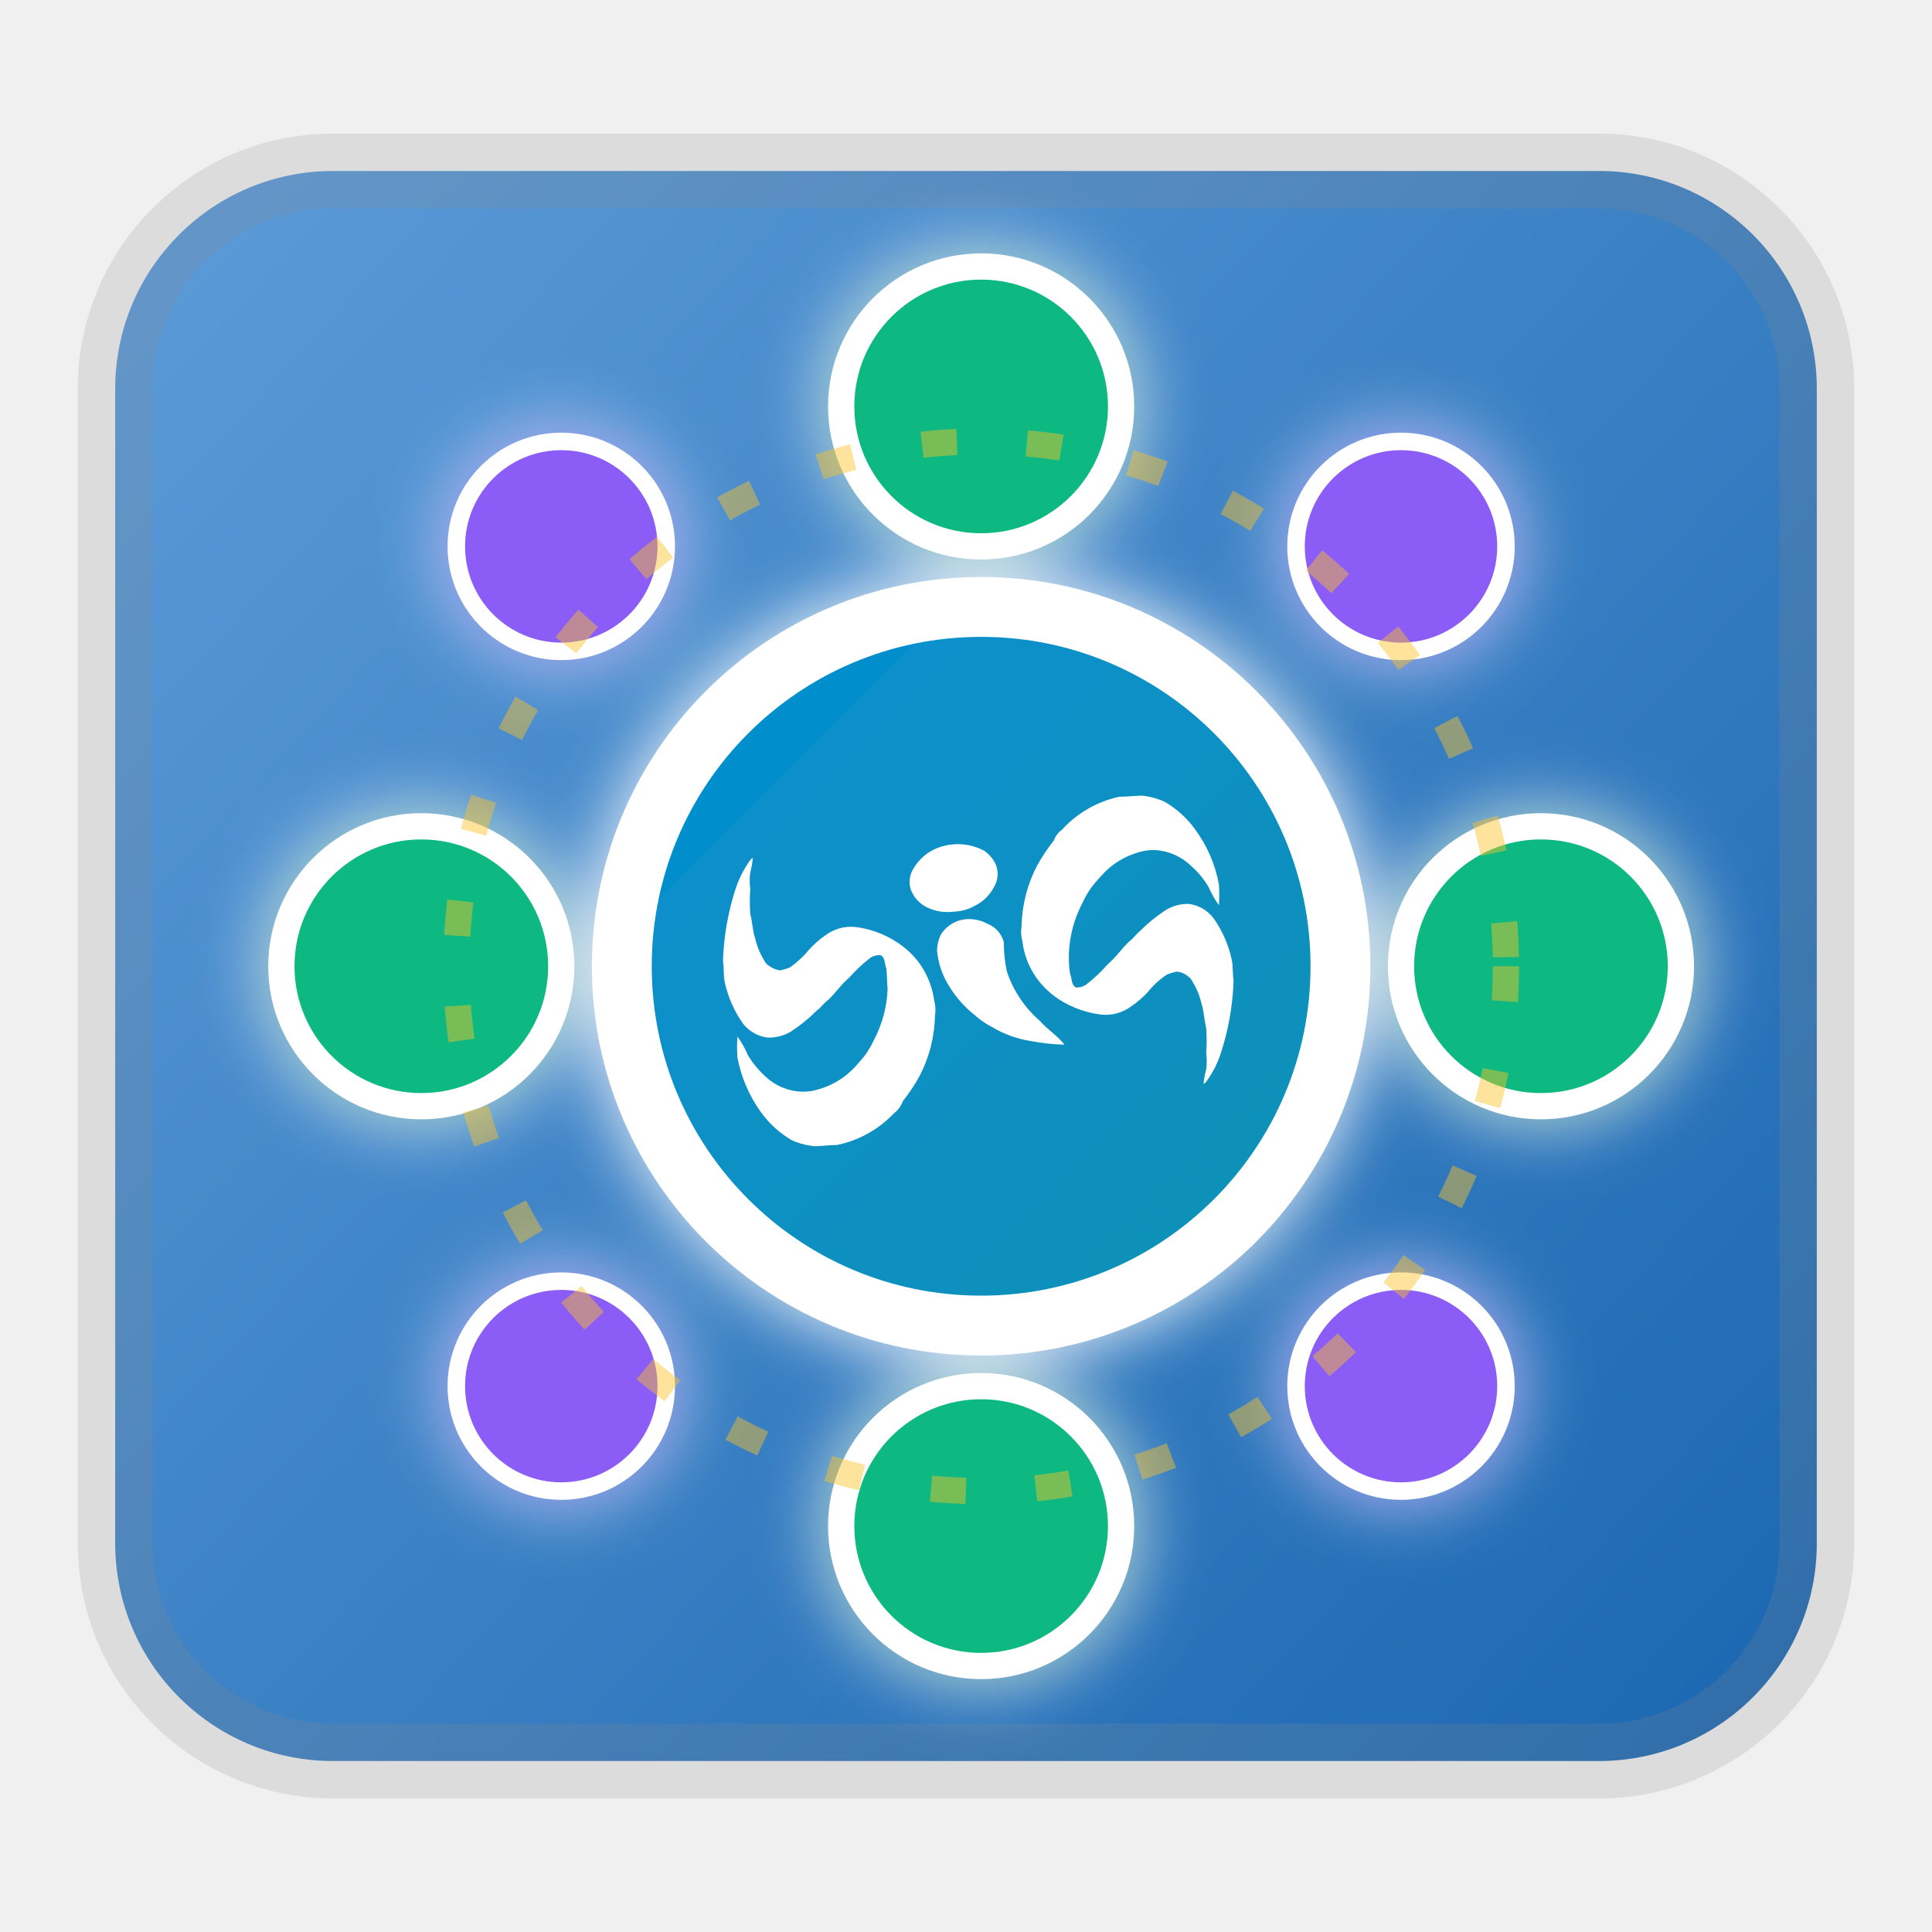
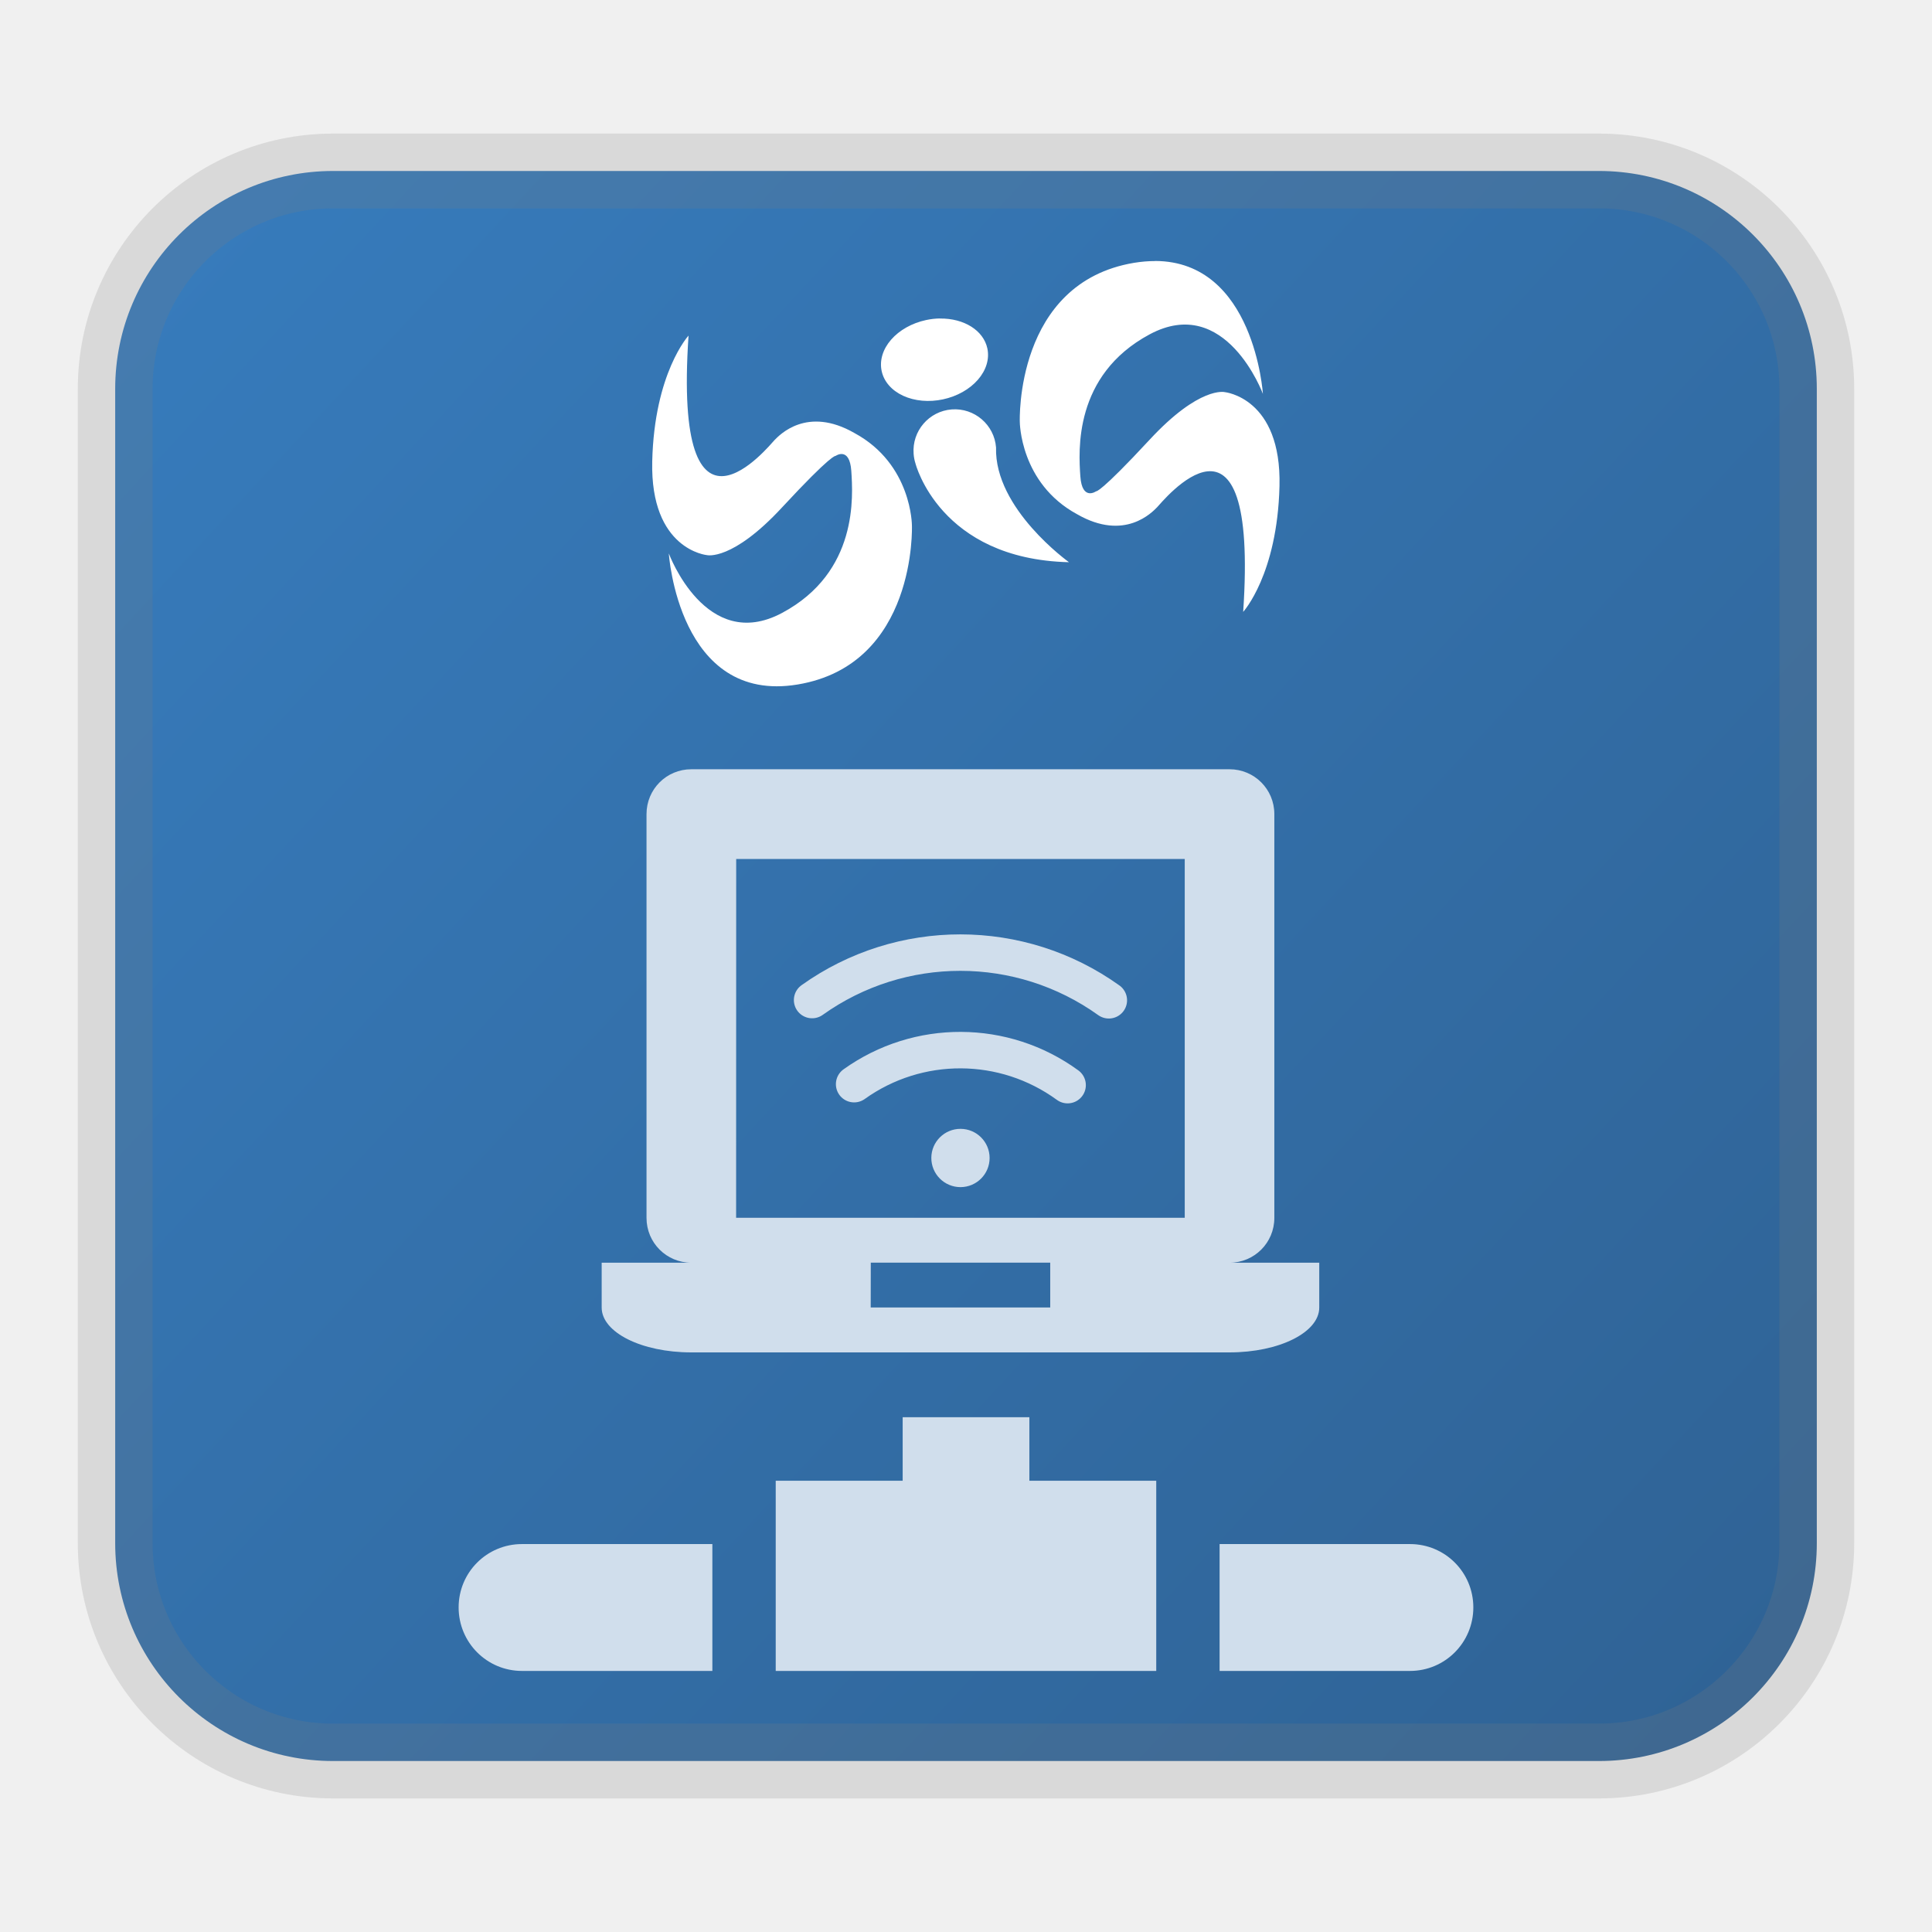
- <svg xmlns="http://www.w3.org/2000/svg" width="24" height="24" fill="none" version="1.1">
-   <defs>
-     <linearGradient id="a" x1="123.3" x2="8.261" y1="120.17" y2="13.466" gradientTransform="matrix(.18333 0 0 .18333 -.167 -.167)" gradientUnits="userSpaceOnUse">
-       <stop stop-color="#0257a9" offset="0" />
-       <stop stop-color="#4c92d6" offset="1" />
+ <svg xmlns="http://www.w3.org/2000/svg" width="24" height="24" fill="none" version="1.1" id="svg5" xml:space="preserve">
+   <defs id="defs2">
+     <linearGradient id="a" x1="123.3" x2="8.261" y1="120.17" y2="13.466" gradientTransform="matrix(0.18333,0,0,0.18333,-0.1667002,-0.1669003)" gradientUnits="userSpaceOnUse">
+       <stop stop-color="#0257a9" offset="0" id="stop1" style="stop-color:#2f6294;stop-opacity:1;" />
+       <stop stop-color="#4c92d6" offset="1" id="stop2" style="stop-color:#377cbd;stop-opacity:1;" />
    </linearGradient>
-     <filter id="b" x="-.069" y="-.069" width="1.139" height="1.139">
-       <feGaussianBlur result="coloredBlur" stdDeviation="2" />
-       <feMerge>
-         <feMergeNode in="coloredBlur" />
-         <feMergeNode in="SourceGraphic" />
+     <linearGradient id="linearGradient31" x1="0.05" x2="1" y2="1" gradientTransform="matrix(22,0,0,22,-56.75,-22.125)" gradientUnits="userSpaceOnUse">
+       <stop stop-color="#7e0000" offset="0.2" id="stop28" style="stop-color:#003466;stop-opacity:0.902;" />
+       <stop stop-color="#ae0003" offset="0.205" id="stop30" style="stop-color:#0b5eae;stop-opacity:0.902;" />
+       <stop stop-color="#7e0002" offset="1" id="stop31" style="stop-color:#003c78;stop-opacity:0.902;" />
+     </linearGradient>
+     <linearGradient id="a-2" x1="123.3" x2="8.261" y1="120.17" y2="13.466" gradientTransform="matrix(0.18333,0,0,0.18333,-0.167,-0.167)" gradientUnits="userSpaceOnUse">
+       <stop stop-color="#0257a9" offset="0" id="stop1-9" />
+       <stop stop-color="#4c92d6" offset="1" id="stop2-1" />
+     </linearGradient>
+     <filter id="b" x="-0.069" y="-0.069" width="1.139" height="1.139">
+       <feGaussianBlur result="coloredBlur" stdDeviation="2" id="feGaussianBlur2" />
+       <feMerge id="feMerge3">
+         <feMergeNode in="coloredBlur" id="feMergeNode2" />
+         <feMergeNode in="SourceGraphic" id="feMergeNode3" />
      </feMerge>
    </filter>
-     <linearGradient id="c" x1="51" x2="77" y1="51" y2="77" gradientTransform="matrix(1.7117 0 0 1.7117 -45.547 -45.547)" gradientUnits="userSpaceOnUse">
-       <stop stop-color="#068fd4" offset="0" />
-       <stop stop-color="#0891b2" offset="1" />
+     <linearGradient id="c" x1="51" x2="77" y1="51" y2="77" gradientTransform="matrix(1.7117,0,0,1.7117,-45.547,-45.547)" gradientUnits="userSpaceOnUse">
+       <stop stop-color="#068fd4" offset="0" id="stop3" />
+       <stop stop-color="#0891b2" offset="1" id="stop4" />
    </linearGradient>
  </defs>
-   <rect x="1.431" y="2.124" width="21.138" height="19.752" rx="2.706" fill="url(#a)" opacity=".9" stroke="#808080" stroke-opacity=".2" stroke-width=".929" vector-effect="non-scaling-stroke" style="-inkscape-stroke:hairline" />
-   <g transform="matrix(.15782 0 0 .15782 -.138 -.12499)" clip-path="url(#b)" stroke-width=".878">
-     <g transform="matrix(1.377 0 0 1.377 -10.026 -11.28)" filter="url(#b)" stroke="#fff">
-       <circle cx="64" cy="64" r="20.54" fill="url(#c)" stroke-width="3.423" />
-       <g fill="#10b981" stroke-width="1.5">
-         <circle cx="64" cy="32" r="8" />
-         <circle cx="96" cy="64" r="8" />
-         <circle cx="64" cy="96" r="8" />
-         <circle cx="32" cy="64" r="8" />
-       </g>
-       <g fill="#8b5cf6" stroke-width="1">
-         <circle cx="88" cy="40" r="6" />
-         <circle cx="88" cy="88" r="6" />
-         <circle cx="40" cy="88" r="6" />
-         <circle cx="40" cy="40" r="6" />
-       </g>
-     </g>
-     <g transform="matrix(1.377 0 0 1.377 -10.026 -11.28)" fill="none" opacity=".9" stroke="#fbbf24" stroke-width="1.5">
-       <circle cx="64" cy="64" r="30" opacity=".5" stroke-dasharray="2, 4" />
-     </g>
+   <rect x="1.431" y="2.124" width="21.138" height="19.752" rx="2.706" fill="url(#a)" opacity=".9" stroke="#808080" stroke-opacity="0.2" stroke-width="0.929" vector-effect="non-scaling-stroke" style="opacity:1;fill:url(#a);-inkscape-stroke:hairline" id="rect2" />
+   <g id="g5" transform="translate(1.697266,-19.75705)">
+     <path id="path74" style="fill:#ffffff;stroke-width:0.06" class="cls-3" d="m 12.652,23 c -0.082,-1.39e-4 -0.17,0.007 -0.262,0.022 -1.482,0.248 -1.419,1.973 -1.419,1.973 0,0 -5e-5,0.764 0.712,1.15 0.593,0.341 0.935,-0.028 0.993,-0.086 0.058,-0.058 1.264,-1.567 1.07,1.299 0,0 0.424,-0.462 0.451,-1.562 0.027,-1.1 -0.681,-1.168 -0.681,-1.168 0,0 -0.312,-0.078 -0.933,0.592 -0.621,0.67 -0.664,0.64 -0.664,0.64 0,0 -0.175,0.124 -0.196,-0.187 -0.021,-0.311 -0.087,-1.253 0.86,-1.762 0.947,-0.509 1.408,0.739 1.408,0.739 0,0 -0.105,-1.648 -1.339,-1.651 z m -2.673,0.713 a 0.503,0.671 77.92 0 0 -0.173,0.02 0.503,0.671 77.92 0 0 -0.551,0.633 0.503,0.671 77.92 0 0 0.762,0.352 0.503,0.671 77.92 0 0 0.551,-0.633 0.503,0.671 77.92 0 0 -0.588,-0.371 z m -3.123,0.213 c 0,0 -0.425,0.462 -0.451,1.562 -0.026,1.1 0.68,1.165 0.68,1.165 0,0 0.312,0.078 0.933,-0.593 0.621,-0.67 0.664,-0.639 0.664,-0.639 0,0 0.175,-0.123 0.196,0.187 0.02,0.31 0.088,1.256 -0.86,1.763 -0.948,0.507 -1.407,-0.739 -1.407,-0.739 0,0 0.12,1.875 1.601,1.628 1.482,-0.247 1.419,-1.973 1.419,-1.973 0,0 0.002,-0.763 -0.713,-1.15 -0.593,-0.341 -0.934,0.027 -0.993,0.086 -0.059,0.059 -1.263,1.567 -1.069,-1.297 z m 3.269,0.917 a 0.514,0.514 0 0 0 -0.473,0.551 0.505,0.505 0 0 0 0.023,0.12 c 0,0 0.299,1.189 1.907,1.227 0,-5.95e-4 -0.928,-0.662 -0.906,-1.425 a 0.514,0.514 0 0 0 -0.551,-0.473 z" />
+     <path id="path55" style="color:#444444;fill:#d0deec;fill-opacity:1;stroke-width:0.557" class="ColorScheme-Text" d="m 6.891,29.313 c -0.309,0 -0.557,0.248 -0.557,0.557 v 5.016 c 0,0.309 0.248,0.557 0.557,0.557 H 5.777 v 0.557 c 0,0.309 0.496,0.557 1.113,0.557 h 6.686 c 0.617,0 1.115,-0.248 1.115,-0.557 v -0.557 h -1.115 c 0.309,0 0.557,-0.248 0.557,-0.557 v -5.016 c 0,-0.309 -0.248,-0.557 -0.557,-0.557 z m 0.557,1.115 h 5.572 v 4.457 H 7.447 Z m 2.787,3.352 a 0.362,0.362 0 0 0 -0.363,0.361 0.362,0.362 0 0 0 0.363,0.363 0.362,0.362 0 0 0 0.361,-0.363 0.362,0.362 0 0 0 -0.361,-0.361 z m -1.115,1.662 h 2.229 v 0.557 H 9.119 Z m 0.396,1.92 v 0.789 H 7.939 v 0.787 1.576 h 4.727 v -1.576 -0.787 h -1.576 v -0.789 z m -4.729,1.576 C 4.351,38.938 4,39.289 4,39.725 4,40.161 4.351,40.514 4.787,40.514 h 2.365 v -1.576 z m 8.666,0 v 1.576 h 2.365 c 0.436,0 0.787,-0.353 0.787,-0.789 0,-0.436 -0.351,-0.787 -0.787,-0.787 z" />
+     <path style="fill:none;fill-opacity:1;stroke:#d0deec;stroke-width:0.453;stroke-linecap:round;stroke-linejoin:round;stroke-opacity:1" d="m 8.391,32.18 a 3.17,3.17 0 0 1 3.686,0.003" id="path57" />
+     <path style="fill:none;fill-opacity:1;stroke:#d0deec;stroke-width:0.453;stroke-linecap:round;stroke-linejoin:round;stroke-opacity:1" d="m 8.913,33.225 a 2.264,2.264 0 0 1 2.652,0.012" id="path59" />
  </g>
-   <path d="m11.683 11.617a0.414 0.414 0 0 1 0.366-0.2 0.506 0.506 0 0 1 0.219 0.059 0.338 0.338 0 0 1 0.202 0.227 1.697 1.697 0 0 0 0.037 0.363 1.397 1.397 0 0 0 0.414 0.619c0.091 0.105 0.212 0.178 0.303 0.292a2.455 2.455 0 0 1-0.414-0.044 1.34 1.34 0 0 1-0.475-0.168 1.127 1.127 0 0 1-0.234-0.161 1.356 1.356 0 0 1-0.293-0.326 1.001 1.001 0 0 1-0.168-0.471 0.474 0.474 0 0 1 0.044-0.189zm-0.019-1.09a0.699 0.699 0 0 1 0.56 0.04 0.41 0.41 0 0 1 0.146 0.173 0.309 0.309 0 0 1-0.015 0.266 0.538 0.538 0 0 1-0.253 0.25 0.563 0.563 0 0 1-0.256 0.069 0.585 0.585 0 0 1-0.293-0.037 0.405 0.405 0 0 1-0.243-0.249 0.319 0.319 0 0 1 0.041-0.256 0.6 0.6 0 0 1 0.312-0.256zm-0.556 3.299a1.345 1.345 0 0 1-0.713 0.398c-0.092 0-0.18 0.012-0.268 0.015a0.863 0.863 0 0 1-0.293-0.076 1.244 1.244 0 0 1-0.382-0.348 1.703 1.703 0 0 1-0.292-0.68 2.145 2.145 0 0 1 0-0.258 1.024 1.024 0 0 1 0.129 0.228 1.184 1.184 0 0 0 0.215 0.263 0.689 0.689 0 0 0 0.452 0.193 0.595 0.595 0 0 0 0.198-0.025 0.986 0.986 0 0 0 0.47-0.285c0.04-0.048 0.088-0.095 0.124-0.146 0.037-0.051 0.081-0.124 0.11-0.19a1.463 1.463 0 0 0 0.168-0.626c-0.007-0.088-0.007-0.168-0.015-0.256-0.025-0.059-0.01-0.136-0.073-0.168a0.206 0.206 0 0 0-0.124 0.032 1.816 1.816 0 0 0-0.263 0.246c-0.099 0.081-0.168 0.19-0.263 0.278-0.056 0.041-0.089 0.095-0.146 0.136a1.902 1.902 0 0 1-0.315 0.256 0.522 0.522 0 0 1-0.293 0.076 0.458 0.458 0 0 1-0.309-0.18 1.434 1.434 0 0 1-0.219-0.494c-0.022-0.091-0.01-0.186-0.025-0.278a3.261 3.261 0 0 1 0.164-0.919 1.355 1.355 0 0 1 0.146-0.293c0.022-0.025 0.032-0.058 0.061-0.066a1.317 1.317 0 0 1-0.032 0.18 0.71 0.71 0 0 0 0 0.2 2.214 2.214 0 0 0 0 0.312c0.026 0.102 0.029 0.212 0.063 0.314a0.856 0.856 0 0 0 0.081 0.214c0.025 0.04 0.04 0.088 0.081 0.113a0.317 0.317 0 0 0 0.146 0.063 0.767 0.767 0 0 0 0.121-0.037 1.17 1.17 0 0 0 0.237-0.219 1.189 1.189 0 0 1 0.2-0.177 0.53 0.53 0 0 1 0.373-0.107 1.203 1.203 0 0 1 0.505 0.18 1.109 1.109 0 0 1 0.202 0.161 1.024 1.024 0 0 1 0.275 0.568 0.452 0.452 0 0 1 0.01 0.197 1.674 1.674 0 0 1-0.194 0.751 2.158 2.158 0 0 1-0.205 0.307 0.316 0.316 0 0 1-0.107 0.148zm2.094-3.53a1.348 1.348 0 0 1 0.705-0.399c0.092 0 0.18-0.01 0.268-0.014a0.866 0.866 0 0 1 0.292 0.077 1.204 1.204 0 0 1 0.382 0.347 1.642 1.642 0 0 1 0.293 0.682 2.113 2.113 0 0 1 0 0.256 1.229 1.229 0 0 1-0.129-0.227 1.064 1.064 0 0 0-0.219-0.263 0.688 0.688 0 0 0-0.448-0.195 0.601 0.601 0 0 0-0.197 0.026 0.964 0.964 0 0 0-0.468 0.293c-0.041 0.047-0.088 0.095-0.124 0.146a1.183 1.183 0 0 0-0.111 0.192 1.484 1.484 0 0 0-0.168 0.626c0 0.088 0 0.168 0.015 0.256 0.026 0.059 0.012 0.135 0.073 0.168a0.206 0.206 0 0 0 0.124-0.034 1.822 1.822 0 0 0 0.272-0.256c0.098-0.081 0.168-0.19 0.263-0.279 0.054-0.04 0.088-0.095 0.139-0.135a1.956 1.956 0 0 1 0.315-0.256 0.518 0.518 0 0 1 0.293-0.078 0.459 0.459 0 0 1 0.307 0.183 1.419 1.419 0 0 1 0.219 0.494c0.022 0.092 0.012 0.183 0.026 0.278a3.263 3.263 0 0 1-0.165 0.92 1.249 1.249 0 0 1-0.146 0.293c-0.022 0.026-0.034 0.059-0.063 0.066a1.288 1.288 0 0 1 0.034-0.178 0.778 0.778 0 0 0 0-0.202 2.216 2.216 0 0 0 0-0.312c-0.025-0.102-0.029-0.212-0.061-0.314a0.906 0.906 0 0 0-0.08-0.212c-0.026-0.041-0.041-0.088-0.082-0.114a0.243 0.243 0 0 0-0.146-0.061 0.751 0.751 0 0 0-0.12 0.037 1.005 1.005 0 0 0-0.238 0.219 1.26 1.26 0 0 1-0.202 0.173 0.527 0.527 0 0 1-0.373 0.105 1.249 1.249 0 0 1-0.509-0.178 1.059 1.059 0 0 1-0.2-0.162 0.983 0.983 0 0 1-0.272-0.568 0.452 0.452 0 0 1-0.01-0.197 1.68 1.68 0 0 1 0.195-0.751 2.341 2.341 0 0 1 0.205-0.307 0.284 0.284 0 0 1 0.115-0.143z" fill="#fff" stroke-width=".167" />
</svg>
